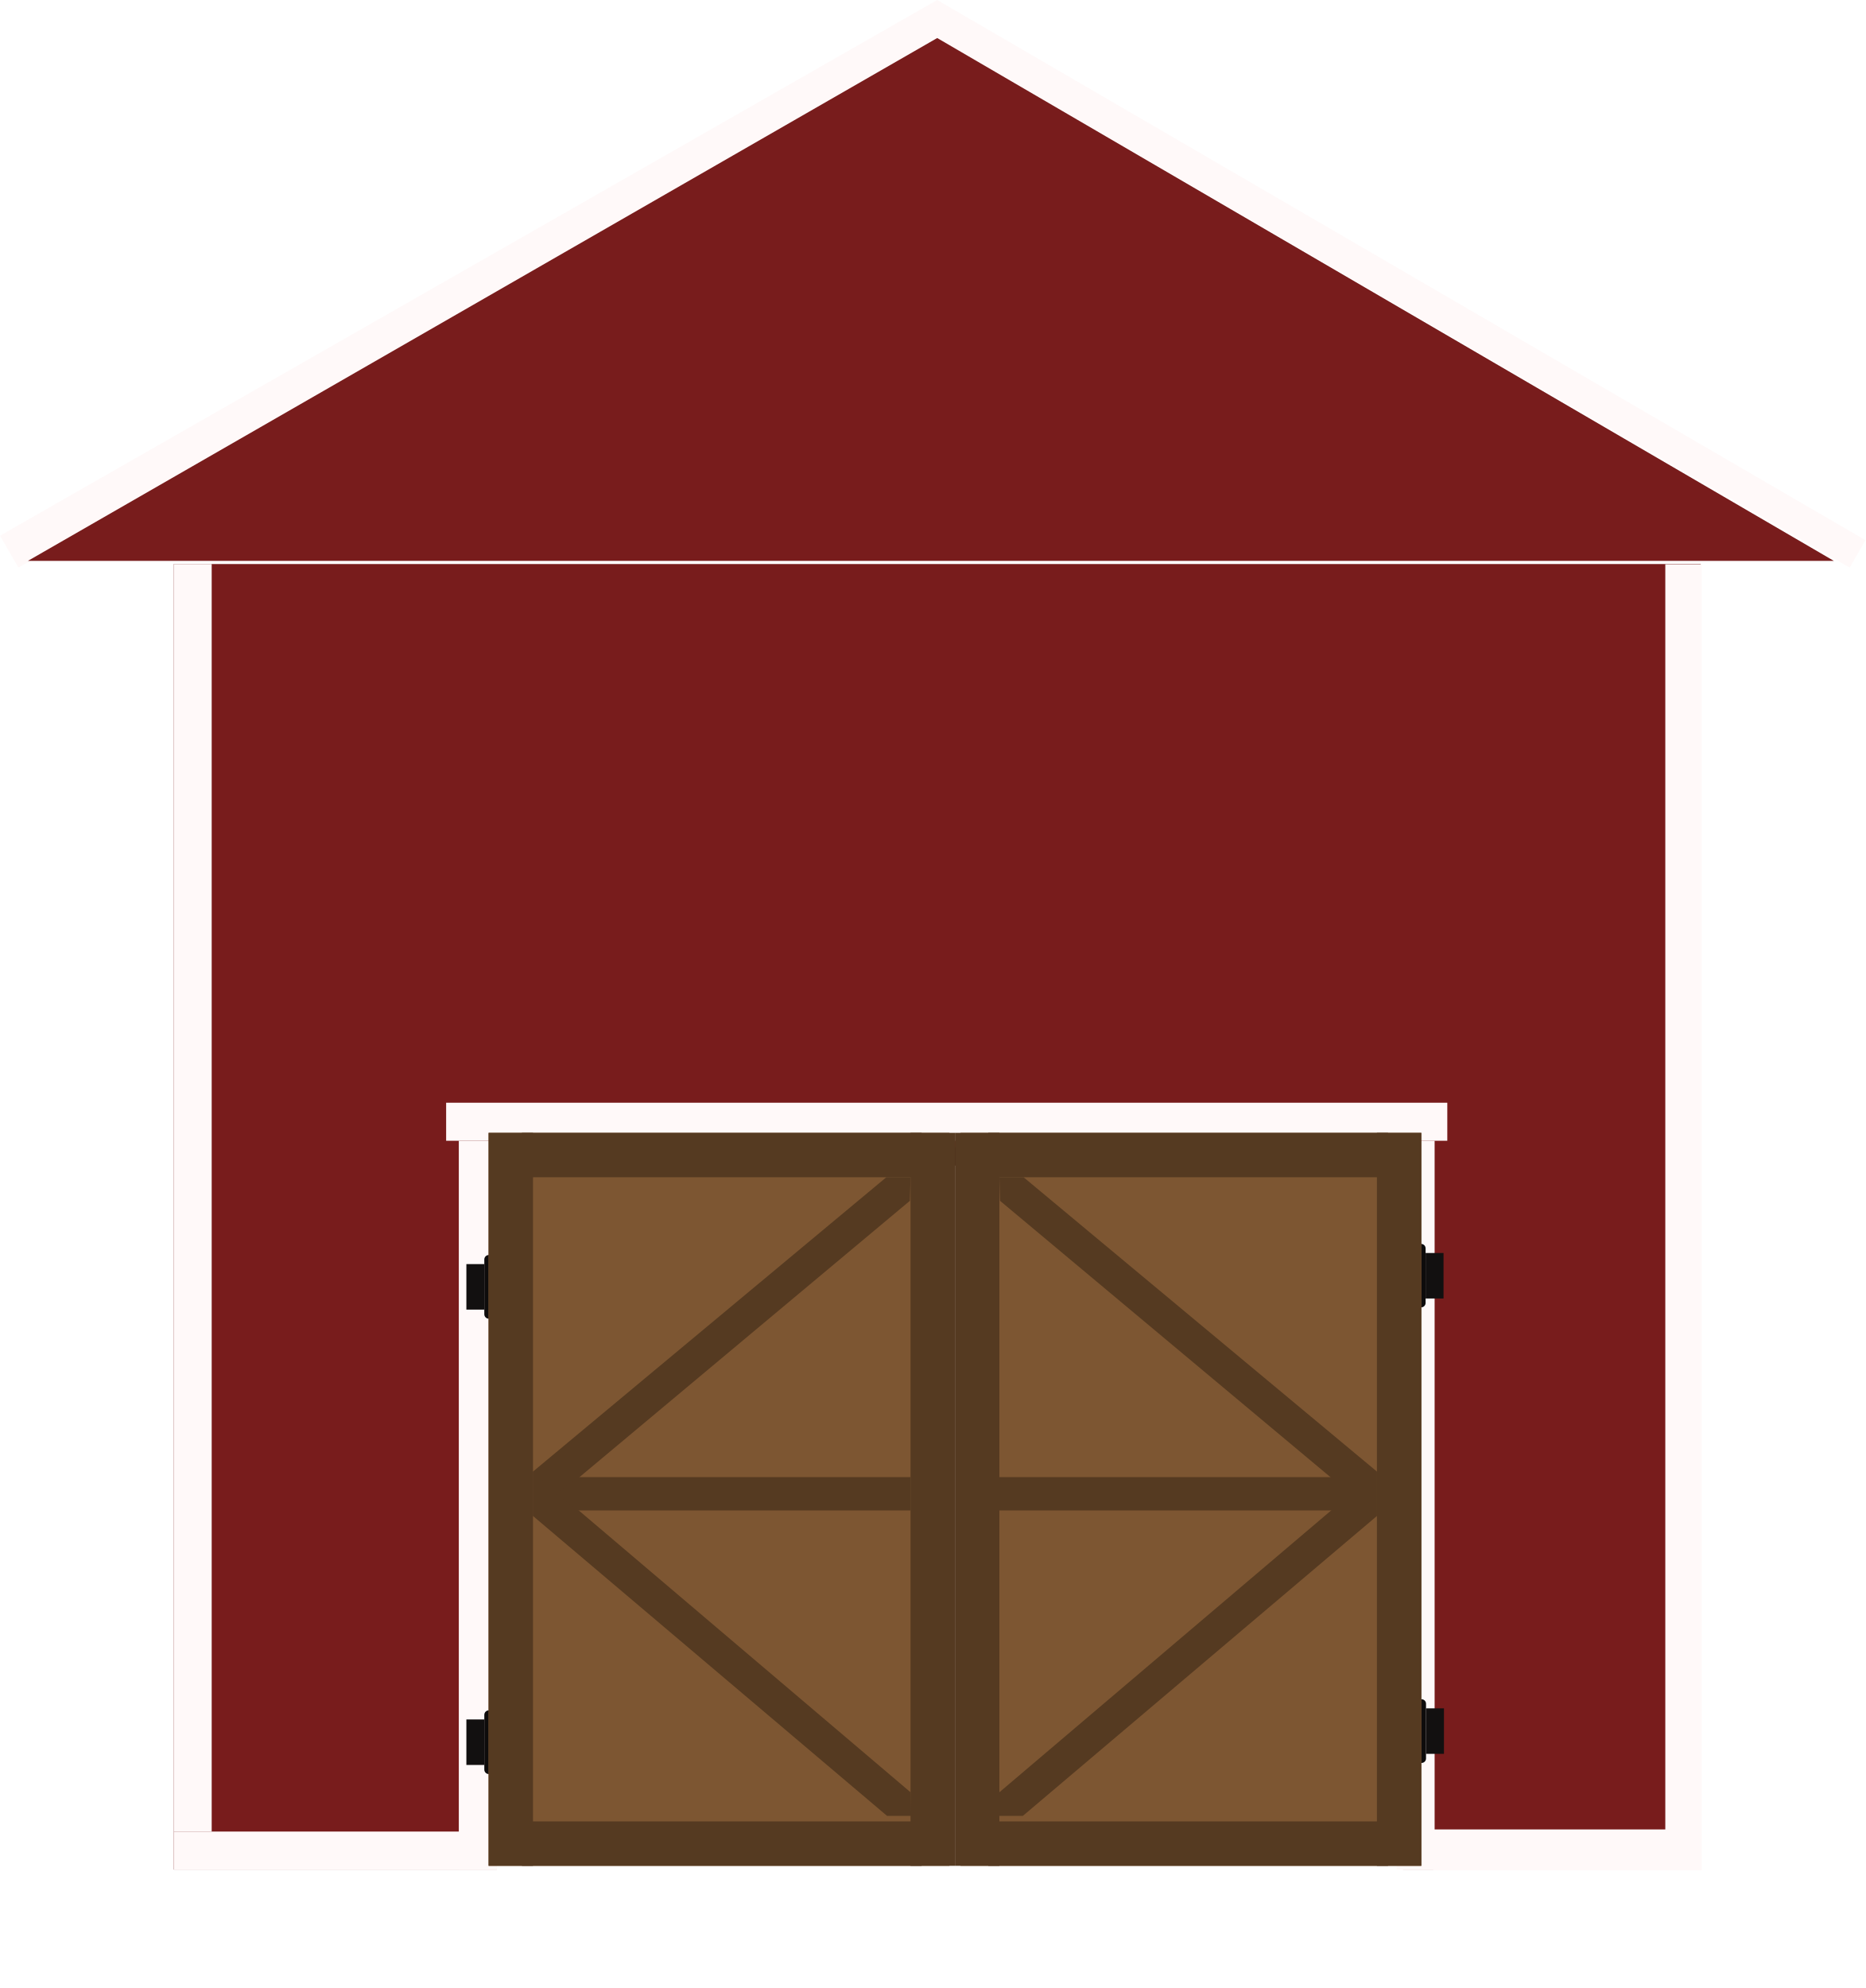
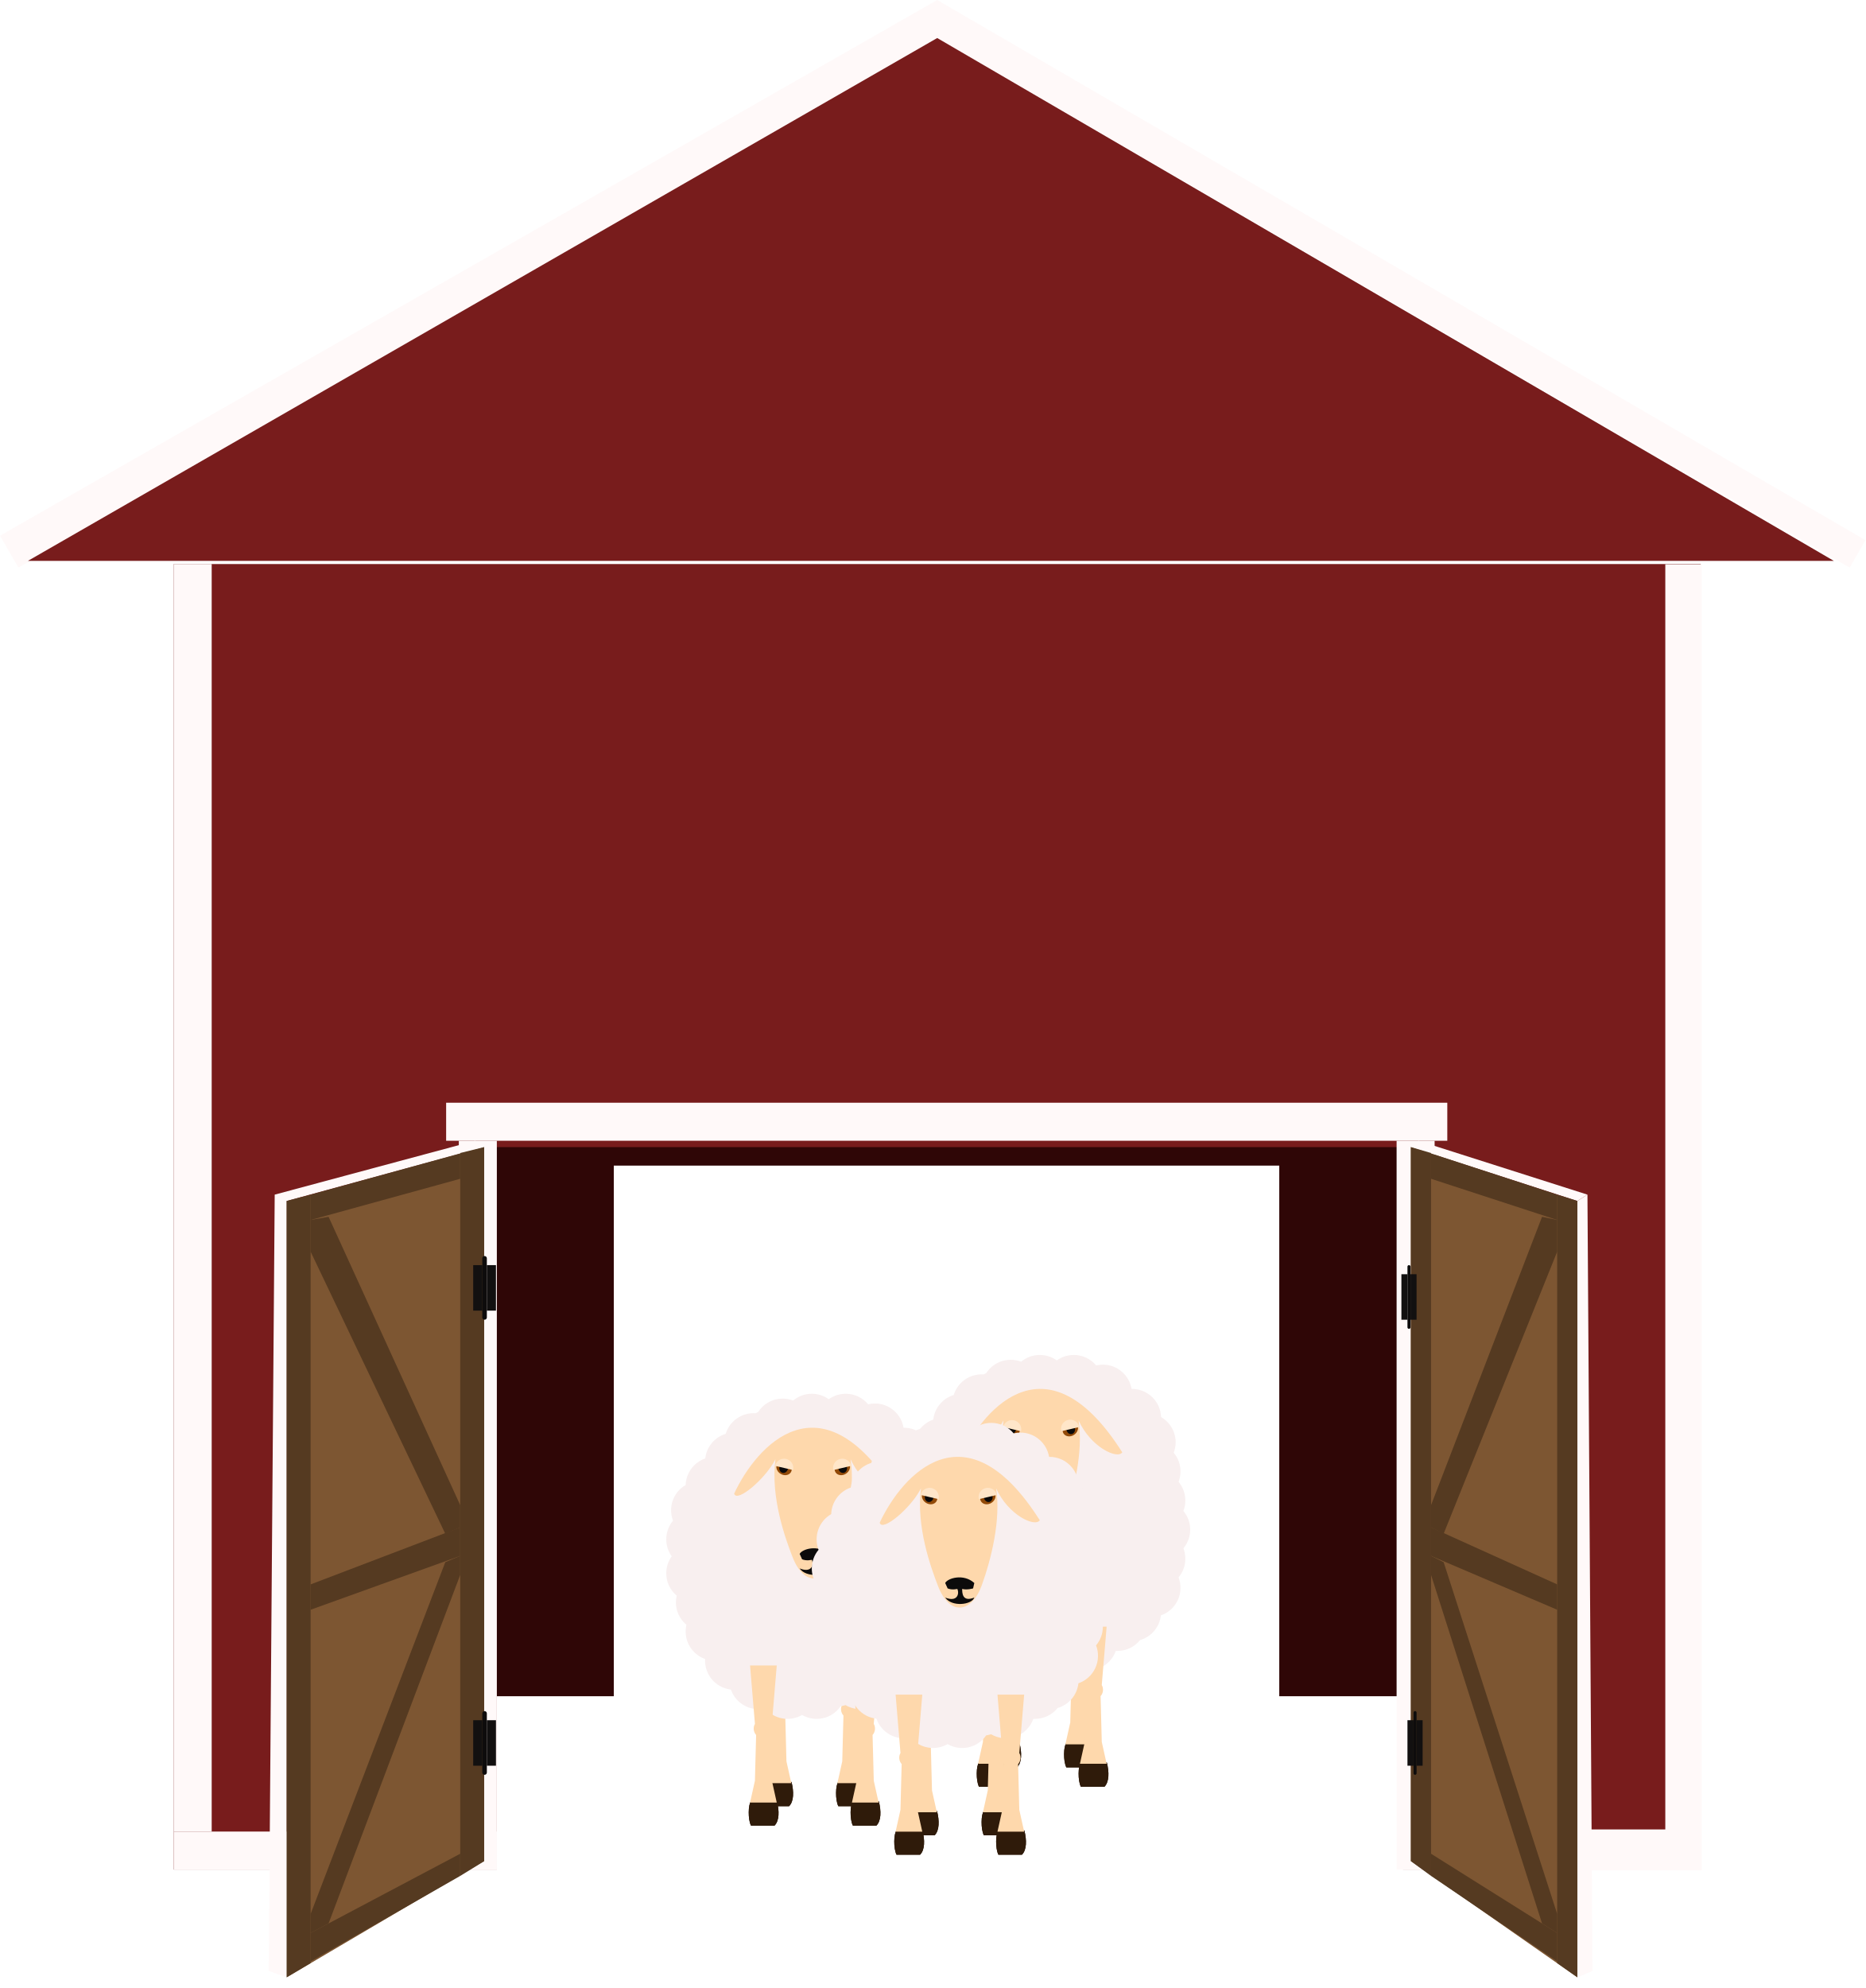
- <svg xmlns="http://www.w3.org/2000/svg" viewBox="0 0 168 179" vfill="none">
-   <g id="barn">
-     <path id="back-wall" fill-rule="evenodd" clip-rule="evenodd" d="M134.903 66.395H33.901v86.334h21.374v-47.777h59.931v47.777h19.697V66.395z" fill="#2F0606" />
-     <path id="front-wall" fill-rule="evenodd" clip-rule="evenodd" d="M153.164 50.786H15.641v117.551h29.102v-65.052h81.601v65.052h26.82V50.787z" fill="#781C1C" />
+ <svg xmlns="http://www.w3.org/2000/svg" width="168" height="179" viewBox="0 0 168 179" fill="none">
+   <g id="Barn">
+     <path id="Back_wall" fill-rule="evenodd" clip-rule="evenodd" d="M134.903 66.395H33.901v86.334h21.374v-47.777h59.931v47.777h19.697V66.395z" fill="#2F0606" />
+     <path id="Front_face_wall" fill-rule="evenodd" clip-rule="evenodd" d="M153.164 50.787H15.641v117.55h29.102v-65.052h81.601v65.052h26.82V50.787z" fill="#781C1C" />
    <g id="barn-trim" fill="#FFF9F9">
      <path d="M84.402 0L0 48.235l1.658 2.873L84.402 3.424l82.173 47.684L168 48.64 84.402 0zM15.64 164.913h29.103v3.424H15.641v-3.424zM129.073 164.722h24.176v3.688h-24.176v-3.688z" />
      <path d="M15.64 164.913V50.786h3.424v114.127h-3.423zM149.971 164.942V50.81h3.278v114.132h-3.278zM40.178 99.29h90.16v3.424h-90.16V99.29z" />
      <path d="M129.197 102.714v65.623h-3.424v-65.623h3.424zM44.743 102.714v65.623h-3.424v-65.623h3.424z" />
    </g>
-     <g id="barn_roof">
-       <path d="M84.402 3.424L165.147 50.5H2.516L84.402 3.424z" fill="#781C1C" />
-     </g>
-     <g id="barn-door-L-open" display="none">
-       <path d="M25.817 108.232l17.785-4.947v64.277l-17.785 10.476v-69.806z" fill="#7D5632" />
-       <g fill="#FFF9F9">
+     <g id="Barn_roof">
+       <path id="Polygon 12" d="M84.402 3.424L165.147 50.5H2.516L84.402 3.424z" fill="#781C1C" />
+     </g>
+     <g id="barn-door-L-open">
+       <path id="Rectangle 63" d="M25.817 108.232l17.785-4.947v64.278l-17.785 10.475v-69.806z" fill="#7D5632" />
+       <g id="Vector 22" fill="#FFF9F9">
        <path d="M25.817 108.135l-1.078-.57-.539 69.902 1.617.571v-69.903zM42.793 102.714l-18.054 4.851 1.078.57 17.785-4.85-.809-.571z" />
      </g>
-       <path d="M25.817 108.135l2.156-.57v69.194l-2.156 1.279v-69.903z" fill="#553A21" />
-       <path d="M41.446 103.816l2.156-.531v64.294l-2.156 1.329v-65.092z" fill="#553A21" />
-       <path d="M27.973 107.565v2.282l13.473-3.709v-2.282l-13.473 3.709z" fill="#553A21" />
-       <path d="M27.973 142.659v2.282l13.473-4.85v-2.568l-13.473 5.136z" fill="#553A21" />
-       <path d="M27.973 174.044l13.473-7.133v1.997l-13.473 7.703v-2.567z" fill="#553A21" />
-       <g fill="#553A21">
-         <path d="M41.446 135.526l-11.857-25.964-1.616.285v2.853l12.126 25.394 1.347-.571v-1.997zM41.446 140.091l-1.347.57-12.126 31.671v1.712l1.616-.856 11.857-31.385v-1.712z" />
-       </g>
-       <g>
-         <path d="M43.434 113.298a.204.204 0 11.41 0v5.326a.204.204 0 11-.41 0v-5.326z" fill="#0E0C0C" />
-         <path d="M42.615 113.912h.82v4.098h-.82v-4.098z" fill="#121010" />
-         <path d="M43.844 113.912h.82v4.098h-.82v-4.098z" fill="#121010" />
-       </g>
-       <g>
-         <path d="M43.434 154.273a.205.205 0 01.41 0v5.327a.205.205 0 01-.41 0v-5.327z" fill="#0E0C0C" />
-         <path d="M42.615 154.888h.82v4.097h-.82v-4.097z" fill="#121010" />
-         <path d="M43.844 154.888h.82v4.097h-.82v-4.097z" fill="#121010" />
-       </g>
-     </g>
-     <g id="barn-door-R-open" display="none">
-       <path d="M142.052 108.232l-14.994-4.947v64.277l14.994 10.476v-69.806z" fill="#7D5632" />
-       <g fill="#FFF9F9">
+       <path id="Rectangle 68" d="M25.817 108.136l2.156-.571v69.194l-2.156 1.279v-69.902z" fill="#553A21" />
+       <path id="Rectangle 69" d="M41.446 103.817l2.156-.532v64.295l-2.156 1.328v-65.091z" fill="#553A21" />
+       <path id="Vector 23" d="M27.973 107.565v2.282l13.473-3.709v-2.283l-13.473 3.71z" fill="#553A21" />
+       <path id="Vector 25" d="M27.973 142.659v2.282l13.473-4.85v-2.568l-13.473 5.136z" fill="#553A21" />
+       <path id="Vector 24" d="M27.973 174.044l13.473-7.133v1.997l-13.473 7.703v-2.567z" fill="#553A21" />
+       <g id="Vector 26" fill="#553A21">
+         <path d="M41.446 135.526L29.59 109.562l-1.617.285v2.854l12.126 25.393 1.347-.571v-1.997zM41.446 140.091l-1.347.571-12.126 31.67v1.712l1.617-.856 11.856-31.385v-1.712z" />
+       </g>
+       <g id="door_hinge">
+         <path id="Rectangle 70" d="M43.434 113.298a.205.205 0 01.41 0v5.326a.204.204 0 11-.41 0v-5.326z" fill="#0E0C0C" />
+         <path id="Rectangle 71" d="M42.615 113.912h.82v4.098h-.82v-4.098z" fill="#121010" />
+         <path id="Rectangle 72" d="M43.844 113.912h.82v4.098h-.82v-4.098z" fill="#121010" />
+       </g>
+       <g id="door_hinge_2">
+         <path id="Rectangle 70_2" d="M43.434 154.273a.205.205 0 01.41 0v5.327a.205.205 0 01-.41 0v-5.327z" fill="#0E0C0C" />
+         <path id="Rectangle 71_2" d="M42.615 154.888h.82v4.097h-.82v-4.097z" fill="#121010" />
+         <path id="Rectangle 72_2" d="M43.844 154.888h.82v4.097h-.82v-4.097z" fill="#121010" />
+       </g>
+     </g>
+     <g id="barn-door-R-open">
+       <path id="Rectangle 63_2" d="M142.051 108.232l-14.993-4.947v64.278l14.993 10.475v-69.806z" fill="#7D5632" />
+       <g id="Vector 22_2" fill="#FFF9F9">
        <path d="M142.052 108.135l.908-.57.455 69.902-1.363.571v-69.903z" />
        <path d="M127.74 102.714l15.22 4.851-.908.57-14.994-4.85.682-.571z" />
      </g>
-       <path d="M142.052 108.135l-1.818-.57v69.194l1.818 1.279v-69.903z" fill="#553A21" />
-       <path d="M128.875 103.816l-1.817-.531v64.294l1.817 1.329v-65.092z" fill="#553A21" />
-       <path d="M140.234 107.565v2.282l-11.359-3.709v-2.282l11.359 3.709z" fill="#553A21" />
-       <path d="M140.234 142.659v2.282l-11.359-4.85v-2.568l11.359 5.136z" fill="#553A21" />
-       <path d="M140.234 174.044l-11.359-7.133v1.997l11.359 7.703v-2.567z" fill="#553A21" />
-       <g fill="#553A21">
-         <path d="M128.875 135.526l9.996-25.964 1.363.285v2.853l-10.223 25.394-1.136-.571v-1.997zM128.875 140.091l1.136.57 10.223 31.671v1.712l-1.363-.856-9.996-31.385v-1.712z" />
-       </g>
-       <g>
-         <path d="M127.297 154.205a.137.137 0 01.274 0v5.463a.137.137 0 01-.274 0v-5.463z" fill="#0E0C0C" />
-         <path d="M126.751 154.888h.546v4.097h-.546v-4.097z" fill="#121010" />
-         <path d="M127.571 154.888h.546v4.097h-.546v-4.097z" fill="#121010" />
-       </g>
-       <g>
-         <path d="M126.751 114.049a.137.137 0 11.273 0v5.463a.136.136 0 11-.273 0v-5.463z" fill="#0E0C0C" />
-         <path d="M126.205 114.732h.546v4.097h-.546v-4.097z" fill="#121010" />
-         <path d="M127.024 114.732h.547v4.097h-.547v-4.097z" fill="#121010" />
-       </g>
-     </g>
-     <g id="barn-door-L-close">
-       <g>
-         <path d="M44.423 113.404a.404.404 0 00-.808 0v4.929a.404.404 0 10.808 0v-4.929z" fill="#0E0C0C" />
-         <path d="M46.038 113.82h-1.615v4.097h1.615v-4.097z" fill="#121010" />
-         <path d="M43.615 113.82H42v4.097h1.615v-4.097z" fill="#121010" />
-       </g>
-       <g>
-         <path d="M44.423 154.404a.404.404 0 00-.808 0v4.929a.404.404 0 10.808 0v-4.929z" fill="#0E0C0C" />
-         <path d="M46.038 154.82h-1.615v4.097h1.615v-4.097z" fill="#121010" />
-         <path d="M43.615 154.82H42v4.097h1.615v-4.097z" fill="#121010" />
-       </g>
-       <path fill="#7D5632" d="M44 102h41.5v66H44z" />
-       <path fill="#553A21" d="M44 102h4v66h-4z" />
-       <path fill="#553A21" d="M82 102h4v66h-4z" />
-       <path d="M47 102h36v4H47v-4z" fill="#553A21" />
-       <path d="M47 164h36v4H47v-4z" fill="#553A21" />
-       <path d="M81.941 108.121L82 106h-2.18L48 132.5v4l33.941-28.379z" fill="#553A21" />
-       <path d="M82.004 161.379l.058 2.121h-2.18L48 136.5v-4l34.004 28.879z" fill="#553A21" />
-       <path d="M52 133h30v3H52l-2-1.5 2-1.5z" fill="#553A21" />
-     </g>
-     <g id="barn-door-R-close">
-       <g>
-         <path d="M127.577 112.404a.403.403 0 11.807 0v4.929a.404.404 0 01-.807 0v-4.929z" fill="#0E0C0C" />
-         <path d="M125.962 112.82h1.615v4.097h-1.615v-4.097z" fill="#121010" />
-         <path d="M128.385 112.82H130v4.097h-1.615v-4.097z" fill="#121010" />
-       </g>
-       <g>
-         <path d="M127.615 153.404a.404.404 0 01.808 0v4.929a.404.404 0 01-.808 0v-4.929z" fill="#0E0C0C" />
-         <path d="M126 153.82h1.615v4.097H126v-4.097z" fill="#121010" />
-         <path d="M128.423 153.82h1.615v4.097h-1.615v-4.097z" fill="#121010" />
-       </g>
-       <path transform="matrix(-1 0 0 1 128 102)" fill="#7D5632" d="M0 0h41.5v66H0z" />
-       <path transform="matrix(-1 0 0 1 128 102)" fill="#553A21" d="M0 0h4v66H0z" />
-       <path transform="matrix(-1 0 0 1 90 102)" fill="#553A21" d="M0 0h4v66H0z" />
-       <path d="M125 102H89v4h36v-4z" fill="#553A21" />
-       <path d="M125 164H89v4h36v-4z" fill="#553A21" />
-       <path d="M90.059 108.121L90 106h2.18L124 132.5v4l-33.941-28.379z" fill="#553A21" />
-       <path d="M89.996 161.379l-.058 2.121h2.18l31.882-27v-4l-34.004 28.879z" fill="#553A21" />
-       <path d="M120 133H90v3h30l2-1.5-2-1.5z" fill="#553A21" />
+       <path id="Rectangle 68_2" d="M142.051 108.136l-1.817-.571v69.194l1.817 1.279v-69.902z" fill="#553A21" />
+       <path id="Rectangle 69_2" d="M128.875 103.817l-1.817-.532v64.295l1.817 1.328v-65.091z" fill="#553A21" />
+       <path id="Vector 23_2" d="M140.234 107.565v2.282l-11.359-3.709v-2.283l11.359 3.71z" fill="#553A21" />
+       <path id="Vector 25_2" d="M140.234 142.659v2.282l-11.359-4.85v-2.568l11.359 5.136z" fill="#553A21" />
+       <path id="Vector 24_2" d="M140.234 174.044l-11.359-7.133v1.997l11.359 7.703v-2.567z" fill="#553A21" />
+       <g id="Vector 26_2" fill="#553A21">
+         <path d="M128.875 135.526l9.996-25.964 1.363.285v2.854l-10.223 25.393-1.136-.571v-1.997zM128.875 140.091l1.136.571 10.223 31.67v1.712l-1.363-.856-9.996-31.385v-1.712z" />
+       </g>
+       <g id="door_hinge_3">
+         <path id="Rectangle 70_3" d="M127.297 154.205c0-.075.062-.137.137-.137.075 0 .137.062.137.137v5.463a.137.137 0 01-.274 0v-5.463z" fill="#0E0C0C" />
+         <path id="Rectangle 71_3" d="M126.751 154.888h.546v4.097h-.546v-4.097z" fill="#121010" />
+         <path id="Rectangle 72_3" d="M127.57 154.888h.547v4.097h-.547v-4.097z" fill="#121010" />
+       </g>
+       <g id="door_hinge_4">
+         <path id="Rectangle 70_4" d="M126.751 114.049a.137.137 0 01.274 0v5.463a.137.137 0 01-.274 0v-5.463z" fill="#0E0C0C" />
+         <path id="Rectangle 71_4" d="M126.205 114.731h.546v4.098h-.546v-4.098z" fill="#121010" />
+         <path id="Rectangle 72_4" d="M127.024 114.731h.547v4.098h-.547v-4.098z" fill="#121010" />
+       </g>
+     </g>
+     <g id="flock-dtl">
+       <g id="sheep-dtl">
+         <g id="leg-dlt">
+           <g id="leg-dtl" fill="#2F1B0A">
+             <path id="Vector 9" d="M89.477 156.951h2.338c.219.874.219 1.748-.218 2.185h-2.12c-.291-.561-.255-1.927 0-2.185z" />
+             <path id="Vector 10" d="M89.477 156.951h2.338c.219.874.219 1.748-.218 2.185h-2.12c-.291-.561-.255-1.927 0-2.185z" />
+           </g>
+           <g id="leg-dtl_2">
+             <path id="Union" d="M89.393 144.718h2.403l-.437 5.243h-.008a.869.869 0 01-.1 1.014l.108 4.119.437 1.966h-2.403l.437-1.966.108-4.119a.87.87 0 01-.1-1.014h-.008l-.437-5.243z" fill="#FED8AC" />
+           </g>
+         </g>
+         <g id="leg-dlt_2">
+           <g id="leg-dtl_3" fill="#2F1B0A">
+             <path id="Vector 9_2" d="M96.03 156.951h2.339c.218.874.218 1.748-.219 2.185h-2.12c-.291-.561-.255-1.927 0-2.185z" />
+             <path id="Vector 10_2" d="M96.03 156.951h2.339c.218.874.218 1.748-.219 2.185h-2.12c-.291-.561-.255-1.927 0-2.185z" />
+           </g>
+           <g id="leg-dtl_4">
+             <path id="Union_2" d="M95.946 144.718h2.403l-.437 5.243h-.007a.869.869 0 01-.101 1.014l.108 4.119.437 1.966h-2.403l.437-1.966.109-4.119a.87.87 0 01-.101-1.014h-.008l-.437-5.243z" fill="#FED8AC" />
+           </g>
+         </g>
+         <path id="Union_3" d="M99.32 122.874c-.209 0-.412.024-.606.07a2.616 2.616 0 00-2.015-.944c-.57 0-1.099.182-1.53.492a2.607 2.607 0 00-1.528-.492c-.632 0-1.212.223-1.664.596l-.04.006a2.62 2.62 0 00-3.116 1.026c-.081.041-.163.083-.244.126a2.622 2.622 0 00-2.688 1.853 2.624 2.624 0 00-1.842 2.203l-.012.017a2.622 2.622 0 00-1.752 2.387 2.62 2.62 0 00-1.139 3.211 2.611 2.611 0 00-.61 1.682c0 .57.182 1.099.492 1.529-.31.43-.492.958-.492 1.529 0 .81.367 1.534.944 2.015a2.616 2.616 0 00.874 2.621 2.62 2.62 0 001.681 3.08 2.621 2.621 0 002.324 2.753 2.622 2.622 0 003.084 1.694 2.616 2.616 0 003.326.593 2.619 2.619 0 003.465-.776c.15-.033.3-.069.45-.108a2.622 2.622 0 003.802-1.391c.019.002.04.002.06.003l.087.001c.825 0 1.561-.381 2.041-.977a2.624 2.624 0 001.875-2.224 2.623 2.623 0 001.59-3.418c.381-.455.61-1.041.61-1.681 0-.332-.061-.649-.173-.94.381-.455.61-1.042.61-1.682 0-.64-.229-1.226-.61-1.681a2.62 2.62 0 00.173-.94c0-.64-.229-1.227-.61-1.682.112-.292.173-.608.173-.94 0-.64-.229-1.226-.61-1.681a2.618 2.618 0 00-1.139-3.211 2.621 2.621 0 00-2.62-2.535h-.036a2.622 2.622 0 00-2.585-2.184z" fill="#F8EFEF" />
+         <g id="lower-jaw">
+           <path id="Vector 6" d="M92.446 135.543c-.873 3.932 3.495 4.151 2.622 0h-2.622z" fill="#E6C49D" />
+           <path id="Subtract" d="M93.239 137.911c0-.069-.078-.125-.174-.125-.096 0-.174.056-.174.125v.103c0 .032.038.141.038.141.31.165.39.228.828.228.655 0 .64-.16.873-.218v-.254c0-.069-.077-.125-.173-.125-.096 0-.174.056-.174.125 0-.069-.078-.125-.174-.125-.096 0-.174.056-.174.125 0-.069-.078-.125-.174-.125-.096 0-.174.056-.174.125 0-.069-.078-.125-.174-.125-.096 0-.174.056-.174.125z" fill="snow" />
+         </g>
+         <path id="Vector 3" d="M101.068 130.769c-6.64-10.485-12.379-4.15-14.418.219.219.874 2.84-1.343 3.714-3.09-.437 3.464.882 7.088 1.53 8.769 1.091 2.84 3.066 2.381 3.931 0 .874-2.403 1.748-5.929 1.31-8.769 1.093 2.403 3.496 3.527 3.933 2.871z" fill="#FED8AC" />
+         <g id="sheep-eye">
+           <ellipse id="iris" rx=".723" ry=".621" transform="matrix(-.9158 -.40163 -.34116 .94 91.144 128.679)" fill="#924A08" />
+           <ellipse id="pupil" rx=".397" ry=".468" transform="matrix(-.9158 -.40163 -.34116 .94 91.11 128.662)" fill="#0A0909" />
+           <path id="Ellipse 2" d="M91.954 128.868a.832.832 0 00-1.62-.378l.81.189.81.189z" fill="#FFE6C9" />
+         </g>
+         <g id="sheep-eye_2">
+           <ellipse id="iris_2" rx=".723" ry=".621" transform="matrix(.9158 -.40163 .34116 .94 96.388 128.679)" fill="#924A08" />
+           <ellipse id="pupil_2" rx=".397" ry=".468" transform="matrix(.9158 -.40163 .34116 .94 96.422 128.662)" fill="#0A0909" />
+           <path id="Ellipse 2_2" d="M95.578 128.868a.832.832 0 111.62-.378l-.81.189-.81.189z" fill="#FFE6C9" />
+         </g>
+         <path id="Vector 5" d="M95.061 136.903l.109-.486c-.968-.876-2.403-.436-2.622 0l.219.486c.403.174.874.046.874.046.201.438 0 1.216-1.093.779.605.877 2.403.655 2.622 0-1.093.437-1.093-.437-1.093-.779.437.124.984-.046.984-.046z" fill="#0C0B0B" />
+         <g id="leg-dlt_3">
+           <g id="leg-dtl_5" fill="#2F1B0A">
+             <path id="Vector 9_3" d="M88.166 158.699h2.338c.219.874.219 1.747-.218 2.184h-2.12c-.292-.561-.255-1.927 0-2.184z" />
+             <path id="Vector 10_3" d="M88.166 158.699h2.338c.219.874.219 1.747-.218 2.184h-2.12c-.292-.561-.255-1.927 0-2.184z" />
+           </g>
+           <g id="leg-dtl_6">
+             <path id="Union_4" d="M88.082 146.466h2.403l-.437 5.243h-.008a.867.867 0 01-.1 1.013l.108 4.12.437 1.966h-2.403l.437-1.966.108-4.12a.867.867 0 01-.1-1.013h-.008l-.437-5.243z" fill="#FED8AC" />
+           </g>
+         </g>
+         <g id="leg-dlt_4">
+           <g id="leg-dtl_7" fill="#2F1B0A">
+             <path id="Vector 9_4" d="M97.34 158.699h2.339c.218.874.218 1.747-.219 2.184h-2.12c-.291-.561-.254-1.927 0-2.184z" />
+             <path id="Vector 10_4" d="M97.34 158.699h2.339c.218.874.218 1.747-.219 2.184h-2.12c-.291-.561-.254-1.927 0-2.184z" />
+           </g>
+           <g id="leg-dtl_8">
+             <path id="Union_5" d="M97.256 146.466h2.403l-.437 5.243h-.007a.867.867 0 01-.1 1.013l.107 4.12.437 1.966h-2.403l.437-1.966.109-4.12a.867.867 0 01-.101-1.013h-.008l-.437-5.243z" fill="#FED8AC" />
+           </g>
+         </g>
+       </g>
+       <g id="sheep-dtl_2">
+         <g id="leg-dlt_5">
+           <g id="leg-dtl_9" fill="#2F1B0A">
+             <path id="Vector 9_5" d="M68.944 160.446h2.338c.218.874.218 1.748-.219 2.185h-2.12c-.291-.561-.254-1.927 0-2.185z" />
+             <path id="Vector 10_5" d="M68.944 160.446h2.338c.218.874.218 1.748-.219 2.185h-2.12c-.291-.561-.254-1.927 0-2.185z" />
+           </g>
+           <g id="leg-dtl_10">
+             <path id="Union_6" d="M68.86 148.213h2.402l-.437 5.243h-.007a.871.871 0 01-.101 1.014l.108 4.12.437 1.966H68.86l.437-1.966.109-4.12a.87.87 0 01-.101-1.014h-.008l-.437-5.243z" fill="#FED8AC" />
+           </g>
+         </g>
+         <g id="leg-dlt_6">
+           <g id="leg-dtl_11" fill="#2F1B0A">
+             <path id="Vector 9_6" d="M75.497 160.446h2.338c.218.874.218 1.748-.218 2.185h-2.12c-.292-.561-.255-1.927 0-2.185z" />
+             <path id="Vector 10_6" d="M75.497 160.446h2.338c.218.874.218 1.748-.218 2.185h-2.12c-.292-.561-.255-1.927 0-2.185z" />
+           </g>
+           <g id="leg-dtl_12">
+             <path id="Union_7" d="M75.413 148.213h2.403l-.437 5.243h-.008a.872.872 0 01-.1 1.014l.108 4.12.436 1.966h-2.402l.437-1.966.108-4.12a.87.87 0 01-.1-1.014h-.008l-.437-5.243z" fill="#FED8AC" />
+           </g>
+         </g>
+         <path id="Union_8" d="M78.786 126.369c-.208 0-.412.024-.606.07a2.616 2.616 0 00-2.015-.944c-.57 0-1.099.182-1.53.492a2.607 2.607 0 00-1.528-.492c-.632 0-1.211.224-1.664.596l-.04.006a2.62 2.62 0 00-3.116 1.026c-.081.041-.163.083-.244.126a2.622 2.622 0 00-2.688 1.854 2.623 2.623 0 00-1.842 2.202l-.012.017a2.622 2.622 0 00-1.752 2.387 2.621 2.621 0 00-1.139 3.211 2.612 2.612 0 00-.61 1.682c0 .571.182 1.099.492 1.529A2.61 2.61 0 0060 141.66c0 .81.367 1.534.944 2.015a2.616 2.616 0 00.874 2.621 2.623 2.623 0 001.681 3.081 2.621 2.621 0 002.324 2.752 2.622 2.622 0 003.085 1.694 2.616 2.616 0 003.325.593 2.619 2.619 0 003.465-.776c.15-.033.3-.069.45-.108a2.622 2.622 0 003.802-1.39l.06.002.087.002c.825 0 1.561-.382 2.042-.977a2.625 2.625 0 001.874-2.225 2.623 2.623 0 001.59-3.418c.381-.455.61-1.041.61-1.681 0-.332-.06-.648-.173-.94.381-.455.61-1.042.61-1.682 0-.64-.229-1.226-.61-1.681a2.612 2.612 0 00-.437-2.622 2.612 2.612 0 00-.437-2.621 2.62 2.62 0 00-1.139-3.211 2.622 2.622 0 00-2.655-2.534 2.622 2.622 0 00-2.586-2.185z" fill="#F8EFEF" />
+         <g id="lower-jaw_2">
+           <path id="Vector 6_2" d="M71.913 139.039c-.874 3.932 3.495 4.15 2.62 0h-2.62z" fill="#E6C49D" />
+           <path id="Subtract_2" d="M72.705 141.406c0-.069-.078-.125-.174-.125-.096 0-.174.056-.174.125v.103c0 .033.038.141.038.141.31.165.391.229.828.229.655 0 .641-.16.874-.219v-.254c0-.069-.078-.125-.174-.125-.096 0-.174.056-.174.125 0-.069-.078-.125-.174-.125-.096 0-.174.056-.174.125 0-.069-.078-.125-.174-.125-.096 0-.174.056-.174.125 0-.069-.078-.125-.174-.125-.096 0-.174.056-.174.125z" fill="snow" />
+         </g>
+         <path id="Vector 3_2" d="M80.534 134.264c-6.64-10.485-12.379-4.15-14.417.219.218.874 2.84-1.342 3.713-3.09-.437 3.464.883 7.088 1.53 8.769 1.092 2.84 3.066 2.381 3.931 0 .874-2.402 1.748-5.929 1.311-8.769 1.092 2.403 3.495 3.527 3.932 2.871z" fill="#FED8AC" />
+         <g id="sheep-eye_3">
+           <ellipse id="iris_3" rx=".723" ry=".621" transform="matrix(-.9158 -.40163 -.34116 .94 70.61 132.174)" fill="#924A08" />
+           <ellipse id="pupil_3" rx=".397" ry=".468" transform="matrix(-.9158 -.40163 -.34116 .94 70.577 132.157)" fill="#0A0909" />
+           <path id="Ellipse 2_3" d="M71.421 132.364a.834.834 0 00-.62-1 .83.83 0 00-1 .621l.81.189.81.19z" fill="#FFE6C9" />
+         </g>
+         <g id="sheep-eye_4">
+           <ellipse id="iris_4" rx=".723" ry=".621" transform="matrix(.9158 -.40163 .34116 .94 75.854 132.174)" fill="#924A08" />
+           <ellipse id="pupil_4" rx=".397" ry=".468" transform="matrix(.9158 -.40163 .34116 .94 75.888 132.157)" fill="#0A0909" />
+           <path id="Ellipse 2_4" d="M75.044 132.364a.834.834 0 01.62-1 .83.83 0 011 .621l-.81.189-.81.19z" fill="#FFE6C9" />
+         </g>
+         <path id="Vector 5_2" d="M74.528 140.398l.108-.485c-.968-.877-2.403-.437-2.621 0l.218.485c.403.174.874.046.874.046.201.438 0 1.216-1.092.779.605.877 2.403.656 2.621 0-1.092.437-1.092-.437-1.092-.779.437.124.984-.046.984-.046z" fill="#0C0B0B" />
+         <g id="leg-dlt_7">
+           <g id="leg-dtl_13" fill="#2F1B0A">
+             <path id="Vector 9_7" d="M67.632 162.194h2.339c.218.874.218 1.747-.219 2.184h-2.12c-.291-.561-.254-1.927 0-2.184z" />
+             <path id="Vector 10_7" d="M67.632 162.194h2.339c.218.874.218 1.747-.219 2.184h-2.12c-.291-.561-.254-1.927 0-2.184z" />
+           </g>
+           <g id="leg-dtl_14">
+             <path id="Union_9" d="M67.548 149.961h2.403l-.437 5.243h-.007a.87.87 0 01-.1 1.014l.107 4.119.437 1.966h-2.403l.437-1.966.109-4.119a.871.871 0 01-.101-1.014h-.008l-.437-5.243z" fill="#FED8AC" />
+           </g>
+         </g>
+         <g id="leg-dlt_8">
+           <g id="leg-dtl_15" fill="#2F1B0A">
+             <path id="Vector 9_8" d="M76.807 162.194h2.338c.219.874.219 1.747-.218 2.184h-2.12c-.292-.561-.255-1.927 0-2.184z" />
+             <path id="Vector 10_8" d="M76.807 162.194h2.338c.219.874.219 1.747-.218 2.184h-2.12c-.292-.561-.255-1.927 0-2.184z" />
+           </g>
+           <g id="leg-dtl_16">
+             <path id="Union_10" d="M76.723 149.961h2.403l-.437 5.243h-.008a.871.871 0 01-.1 1.014l.108 4.119.437 1.966h-2.403l.436-1.966.109-4.119a.87.87 0 01-.1-1.014h-.009l-.436-5.243z" fill="#FED8AC" />
+           </g>
+         </g>
+       </g>
+       <g id="sheep-dtl_3">
+         <g id="leg-dlt_9">
+           <g id="leg-dtl_17" fill="#2F1B0A">
+             <path id="Vector 9_9" d="M82.05 163.068h2.338c.219.874.219 1.747-.218 2.184h-2.12c-.292-.561-.255-1.927 0-2.184z" />
+             <path id="Vector 10_9" d="M82.05 163.068h2.338c.219.874.219 1.747-.218 2.184h-2.12c-.292-.561-.255-1.927 0-2.184z" />
+           </g>
+           <g id="leg-dtl_18">
+             <path id="Union_11" d="M81.966 150.835h2.403l-.437 5.243h-.008a.87.87 0 01-.1 1.014l.108 4.119.437 1.966h-2.403l.437-1.966.108-4.119a.871.871 0 01-.1-1.014h-.008l-.437-5.243z" fill="#FED8AC" />
+           </g>
+         </g>
+         <g id="leg-dlt_10">
+           <g id="leg-dtl_19" fill="#2F1B0A">
+             <path id="Vector 9_10" d="M88.603 163.068h2.338c.219.874.219 1.747-.218 2.184h-2.12c-.292-.561-.255-1.927 0-2.184z" />
+             <path id="Vector 10_10" d="M88.603 163.068h2.338c.219.874.219 1.747-.218 2.184h-2.12c-.292-.561-.255-1.927 0-2.184z" />
+           </g>
+           <g id="leg-dtl_20">
+             <path id="Union_12" d="M88.519 150.835h2.403l-.437 5.243h-.008a.871.871 0 01-.1 1.014l.108 4.119.437 1.966h-2.403l.437-1.966.108-4.119a.871.871 0 01-.1-1.014h-.008l-.437-5.243z" fill="#FED8AC" />
+           </g>
+         </g>
+         <path id="Union_13" d="M91.893 128.99c-.209 0-.412.025-.607.071a2.616 2.616 0 00-2.014-.944c-.571 0-1.1.182-1.53.492a2.607 2.607 0 00-1.529-.492 2.61 2.61 0 00-1.663.595.544.544 0 01-.04.007 2.62 2.62 0 00-3.116 1.026c-.082.041-.163.082-.245.125a2.623 2.623 0 00-2.688 1.854 2.625 2.625 0 00-1.842 2.203l-.011.016a2.623 2.623 0 00-1.753 2.388 2.62 2.62 0 00-1.138 3.211 2.609 2.609 0 00-.61 1.681c0 .571.182 1.099.491 1.53-.31.43-.492.958-.492 1.529 0 .81.368 1.534.945 2.015a2.617 2.617 0 00.874 2.621 2.623 2.623 0 001.681 3.08 2.622 2.622 0 002.324 2.753 2.622 2.622 0 003.084 1.693 2.617 2.617 0 003.326.594 2.617 2.617 0 003.465-.777c.15-.032.3-.068.45-.107a2.623 2.623 0 003.802-1.391l.06.003.087.001c.825 0 1.56-.381 2.041-.977a2.623 2.623 0 001.874-2.225 2.622 2.622 0 001.59-3.417c.382-.455.611-1.042.611-1.682 0-.331-.061-.648-.173-.94.38-.455.61-1.041.61-1.681 0-.64-.23-1.227-.61-1.682a2.61 2.61 0 00.173-.94c0-.64-.23-1.226-.61-1.681a2.62 2.62 0 00-.437-2.621 2.62 2.62 0 00-1.139-3.212 2.622 2.622 0 00-2.62-2.534h-.036a2.622 2.622 0 00-2.585-2.185z" fill="#F8EFEF" />
+         <g id="lower-jaw_3">
+           <path id="Vector 6_3" d="M85.019 141.66c-.874 3.932 3.495 4.151 2.621 0H85.02z" fill="#E6C49D" />
+           <path id="Subtract_3" d="M85.812 144.027c0-.068-.078-.124-.174-.124-.096 0-.174.056-.174.124v.104c0 .032.038.141.038.141.31.164.39.228.827.228.656 0 .642-.16.874-.218v-.255c0-.068-.078-.124-.174-.124-.096 0-.174.056-.174.124 0-.068-.078-.124-.174-.124-.096 0-.174.056-.174.124 0-.068-.077-.124-.174-.124-.096 0-.173.056-.173.124 0-.068-.078-.124-.174-.124-.096 0-.174.056-.174.124z" fill="snow" />
+         </g>
+         <path id="Vector 3_3" d="M93.64 136.886c-6.64-10.485-12.378-4.151-14.417.218.219.874 2.84-1.342 3.714-3.089-.437 3.463.882 7.088 1.529 8.769 1.092 2.84 3.066 2.38 3.932 0 .874-2.403 1.748-5.93 1.31-8.769 1.093 2.403 3.496 3.526 3.933 2.871z" fill="#FED8AC" />
+         <g id="sheep-eye_5">
+           <ellipse id="iris_5" rx=".723" ry=".621" transform="matrix(-.9158 -.40163 -.34116 .94 83.717 134.796)" fill="#924A08" />
+           <ellipse id="pupil_5" rx=".397" ry=".468" transform="matrix(-.9158 -.40163 -.34116 .94 83.683 134.778)" fill="#0A0909" />
+           <path id="Ellipse 2_5" d="M84.528 134.985a.83.83 0 10-1.62-.379l.81.19.81.189z" fill="#FFE6C9" />
+         </g>
+         <g id="sheep-eye_6">
+           <ellipse id="iris_6" rx=".723" ry=".621" transform="matrix(.9158 -.40163 .34116 .94 88.96 134.796)" fill="#924A08" />
+           <ellipse id="pupil_6" rx=".397" ry=".468" transform="matrix(.9158 -.40163 .34116 .94 88.995 134.778)" fill="#0A0909" />
+           <path id="Ellipse 2_6" d="M88.15 134.985a.83.83 0 111.62-.379l-.81.19-.81.189z" fill="#FFE6C9" />
+         </g>
+         <path id="Vector 5_3" d="M87.634 143.02l.109-.486c-.968-.877-2.403-.437-2.622 0l.219.486c.403.173.873.046.873.046.202.438 0 1.216-1.092.779.605.877 2.403.655 2.622 0-1.093.437-1.093-.437-1.093-.779.437.123.984-.046.984-.046z" fill="#0C0B0B" />
+         <g id="leg-dlt_11">
+           <g id="leg-dtl_21" fill="#2F1B0A">
+             <path id="Vector 9_11" d="M80.739 164.815h2.338c.219.874.219 1.748-.218 2.185h-2.12c-.292-.561-.255-1.927 0-2.185z" />
+             <path id="Vector 10_11" d="M80.739 164.815h2.338c.219.874.219 1.748-.218 2.185h-2.12c-.292-.561-.255-1.927 0-2.185z" />
+           </g>
+           <g id="leg-dtl_22">
+             <path id="Union_14" d="M80.655 152.583h2.403l-.437 5.242h-.008a.871.871 0 01-.1 1.014l.108 4.12.437 1.966h-2.403l.437-1.966.108-4.12a.87.87 0 01-.1-1.014h-.008l-.437-5.242z" fill="#FED8AC" />
+           </g>
+         </g>
+         <g id="leg-dlt_12">
+           <g id="leg-dtl_23" fill="#2F1B0A">
+             <path id="Vector 9_12" d="M89.913 164.815h2.338c.219.874.219 1.748-.218 2.185h-2.12c-.291-.561-.255-1.927 0-2.185z" />
+             <path id="Vector 10_12" d="M89.913 164.815h2.338c.219.874.219 1.748-.218 2.185h-2.12c-.291-.561-.255-1.927 0-2.185z" />
+           </g>
+           <g id="leg-dtl_24">
+             <path id="Union_15" d="M89.83 152.583h2.402l-.437 5.242h-.008a.872.872 0 01-.1 1.014l.108 4.12.437 1.966h-2.403l.437-1.966.108-4.12a.87.87 0 01-.1-1.014h-.008l-.437-5.242z" fill="#FED8AC" />
+           </g>
+         </g>
+       </g>
+     </g>
+     <g id="barn-door-L-close" display="none">
+       <g id="door_hinge_5">
+         <path id="Rectangle 70_5" d="M44.423 113.404a.404.404 0 00-.808 0v4.929a.404.404 0 10.808 0v-4.929z" fill="#0E0C0C" />
+         <path id="Rectangle 71_5" d="M46.039 113.819h-1.616v4.098h1.616v-4.098z" fill="#121010" />
+         <path id="Rectangle 72_5" d="M43.616 113.819H42v4.098h1.616v-4.098z" fill="#121010" />
+       </g>
+       <g id="door_hinge_6">
+         <path id="Rectangle 70_6" d="M44.423 154.404a.404.404 0 00-.808 0v4.929a.404.404 0 10.808 0v-4.929z" fill="#0E0C0C" />
+         <path id="Rectangle 71_6" d="M46.039 154.819h-1.616v4.098h1.616v-4.098z" fill="#121010" />
+         <path id="Rectangle 72_6" d="M43.616 154.819H42v4.098h1.616v-4.098z" fill="#121010" />
+       </g>
+       <path id="Rectangle 110" fill="#7D5632" d="M44 102h41.5v66H44z" />
+       <path id="Rectangle 111" fill="#553A21" d="M44 102h4v66h-4z" />
+       <path id="Rectangle 113" fill="#553A21" d="M82 102h4v66h-4z" />
+       <path id="Rectangle 112" d="M47 102h36v4H47v-4z" fill="#553A21" />
+       <path id="Rectangle 114" d="M47 164h36v4H47v-4z" fill="#553A21" />
+       <path id="Rectangle 115" d="M81.941 108.121L82 106h-2.18L48 132.5v4l33.941-28.379z" fill="#553A21" />
+       <path id="Rectangle 116" d="M82.004 161.379l.058 2.121h-2.18L48 136.5v-4l34.004 28.879z" fill="#553A21" />
+       <path id="Rectangle 117" d="M52 133h30v3H52l-2-1.5 2-1.5z" fill="#553A21" />
+     </g>
+     <g id="barn-door-R-close" display="none">
+       <g id="door_hinge_7">
+         <path id="Rectangle 70_7" d="M127.577 112.404a.403.403 0 11.807 0v4.929a.404.404 0 11-.807 0v-4.929z" fill="#0E0C0C" />
+         <path id="Rectangle 71_7" d="M125.961 112.819h1.616v4.098h-1.616v-4.098z" fill="#121010" />
+         <path id="Rectangle 72_7" d="M128.384 112.819H130v4.098h-1.616v-4.098z" fill="#121010" />
+       </g>
+       <g id="door_hinge_8">
+         <path id="Rectangle 70_8" d="M127.615 153.404a.404.404 0 01.808 0v4.929a.404.404 0 01-.808 0v-4.929z" fill="#0E0C0C" />
+         <path id="Rectangle 71_8" d="M126 153.819h1.615v4.098H126v-4.098z" fill="#121010" />
+         <path id="Rectangle 72_8" d="M128.423 153.819h1.615v4.098h-1.615v-4.098z" fill="#121010" />
+       </g>
+       <path id="Rectangle 110_2" transform="matrix(-1 0 0 1 128 102)" fill="#7D5632" d="M0 0h41.5v66H0z" />
+       <path id="Rectangle 111_2" transform="matrix(-1 0 0 1 128 102)" fill="#553A21" d="M0 0h4v66H0z" />
+       <path id="Rectangle 113_2" transform="matrix(-1 0 0 1 90 102)" fill="#553A21" d="M0 0h4v66H0z" />
+       <path id="Rectangle 112_2" d="M125 102H89v4h36v-4z" fill="#553A21" />
+       <path id="Rectangle 114_2" d="M125 164H89v4h36v-4z" fill="#553A21" />
+       <path id="Rectangle 115_2" d="M90.059 108.121L90 106h2.18L124 132.5v4l-33.941-28.379z" fill="#553A21" />
+       <path id="Rectangle 116_2" d="M89.996 161.379l-.058 2.121h2.18l31.882-27v-4l-34.004 28.879z" fill="#553A21" />
+       <path id="Rectangle 117_2" d="M120 133H90v3h30l2-1.5-2-1.5z" fill="#553A21" />
    </g>
  </g>
</svg>
